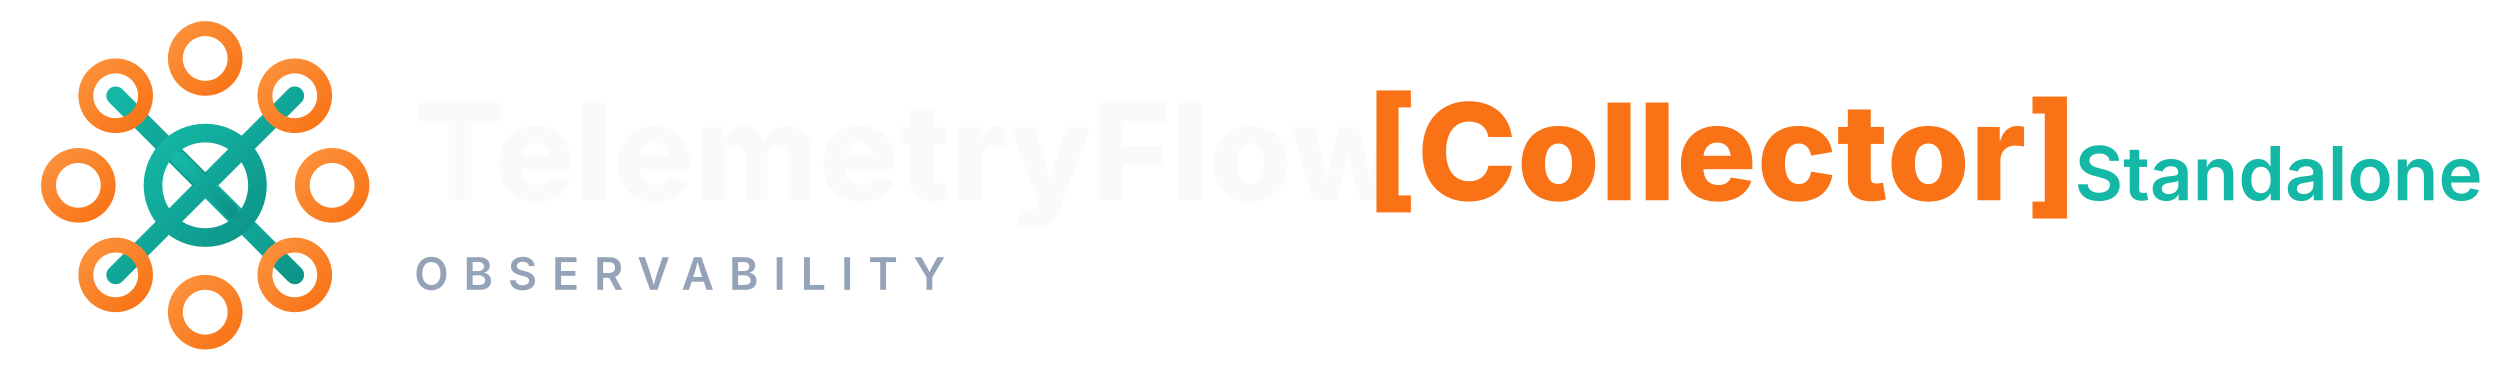
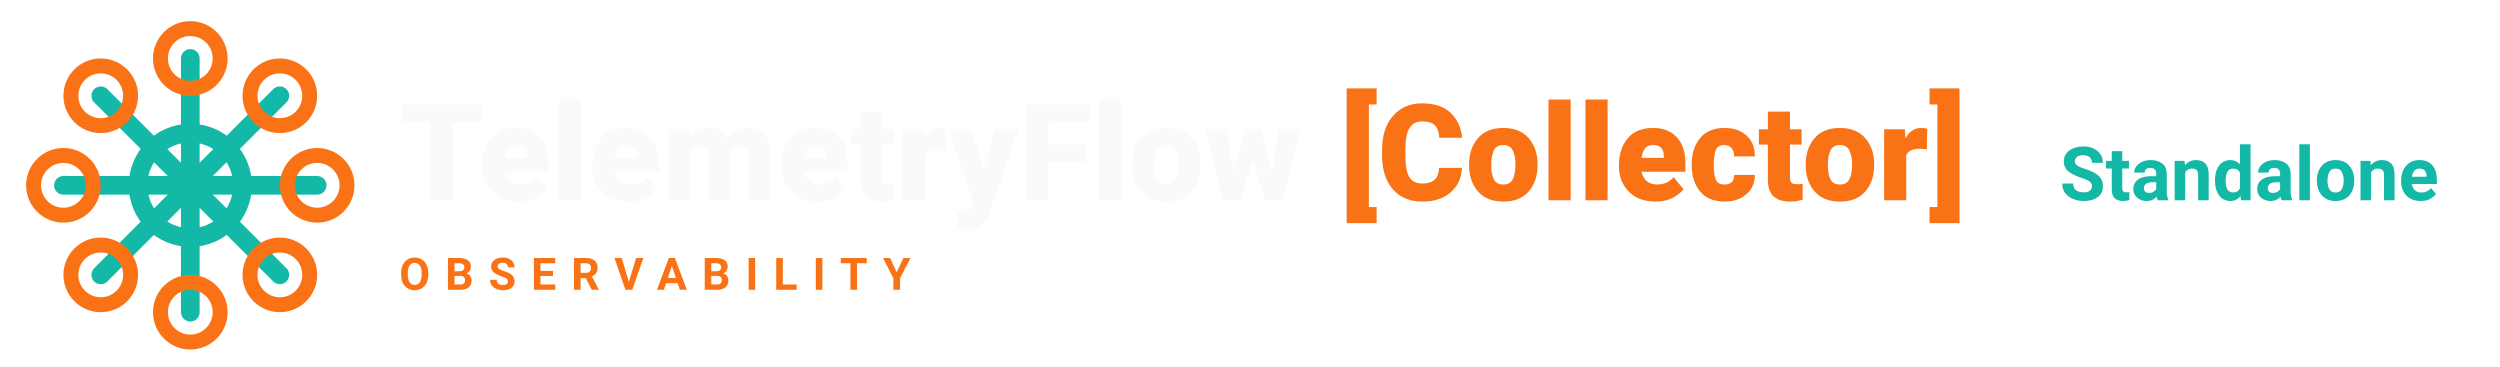
- <svg xmlns="http://www.w3.org/2000/svg" width="2010" height="295" viewBox="0 0 670 97">
-   <defs>
-     <linearGradient id="teal" x1="0%" y1="0%" x2="100%" y2="100%">
-       <stop offset="0%" stop-color="#14b8a6" />
-       <stop offset="100%" stop-color="#0d9488" />
-     </linearGradient>
-     <linearGradient id="coral" x1="0%" y1="0%" x2="100%" y2="100%">
-       <stop offset="0%" stop-color="#fb923c" />
-       <stop offset="100%" stop-color="#f97316" />
-     </linearGradient>
-   </defs>
-   <g transform="translate(11,5)">
+ <svg xmlns="http://www.w3.org/2000/svg" viewBox="0 0 670 97" width="2010" height="295">
+   <g transform="translate(7,5)">
    <g id="icon">
-       <line x1="44" y1="44" x2="44" y2="10" stroke="url(#teal)" stroke-width="5" stroke-linecap="round" />
-       <line x1="44" y1="44" x2="68" y2="20" stroke="url(#teal)" stroke-width="5" stroke-linecap="round" />
-       <line x1="44" y1="44" x2="78" y2="44" stroke="url(#teal)" stroke-width="5" stroke-linecap="round" />
-       <line x1="44" y1="44" x2="68" y2="68" stroke="url(#teal)" stroke-width="5" stroke-linecap="round" />
-       <line x1="44" y1="44" x2="44" y2="78" stroke="url(#teal)" stroke-width="5" stroke-linecap="round" />
-       <line x1="44" y1="44" x2="20" y2="68" stroke="url(#teal)" stroke-width="5" stroke-linecap="round" />
-       <line x1="44" y1="44" x2="10" y2="44" stroke="url(#teal)" stroke-width="5" stroke-linecap="round" />
-       <line x1="44" y1="44" x2="20" y2="20" stroke="url(#teal)" stroke-width="5" stroke-linecap="round" />
-       <circle cx="44" cy="10" r="8" fill="none" stroke="url(#coral)" stroke-width="4" />
-       <circle cx="68" cy="20" r="8" fill="none" stroke="url(#coral)" stroke-width="4" />
-       <circle cx="78" cy="44" r="8" fill="none" stroke="url(#coral)" stroke-width="4" />
-       <circle cx="68" cy="68" r="8" fill="none" stroke="url(#coral)" stroke-width="4" />
-       <circle cx="44" cy="78" r="8" fill="none" stroke="url(#coral)" stroke-width="4" />
-       <circle cx="20" cy="68" r="8" fill="none" stroke="url(#coral)" stroke-width="4" />
-       <circle cx="10" cy="44" r="8" fill="none" stroke="url(#coral)" stroke-width="4" />
-       <circle cx="20" cy="20" r="8" fill="none" stroke="url(#coral)" stroke-width="4" />
-       <circle cx="44" cy="44" r="14" fill="none" stroke="url(#teal)" stroke-width="5" />
-       <line x1="37" y1="37" x2="51" y2="51" stroke="url(#teal)" stroke-width="4" stroke-linecap="round" />
-       <line x1="51" y1="37" x2="37" y2="51" stroke="url(#teal)" stroke-width="4" stroke-linecap="round" />
+       <g stroke="#14b8a6" stroke-width="5" stroke-linecap="round">
+         <line x1="44" y1="44" x2="44" y2="10" />
+         <line x1="44" y1="44" x2="68" y2="20" />
+         <line x1="44" y1="44" x2="78" y2="44" />
+         <line x1="44" y1="44" x2="68" y2="68" />
+         <line x1="44" y1="44" x2="44" y2="78" />
+         <line x1="44" y1="44" x2="20" y2="68" />
+         <line x1="44" y1="44" x2="10" y2="44" />
+         <line x1="44" y1="44" x2="20" y2="20" />
+       </g>
+       <g fill="none" stroke="#f97316" stroke-width="4">
+         <circle cx="44" cy="10" r="8" />
+         <circle cx="68" cy="20" r="8" />
+         <circle cx="78" cy="44" r="8" />
+         <circle cx="68" cy="68" r="8" />
+         <circle cx="44" cy="78" r="8" />
+         <circle cx="20" cy="68" r="8" />
+         <circle cx="10" cy="44" r="8" />
+         <circle cx="20" cy="20" r="8" />
+       </g>
+       <circle cx="44" cy="44" r="14" fill="none" stroke="#14b8a6" stroke-width="5" />
+       <line x1="37" y1="37" x2="51" y2="51" stroke="#14b8a6" stroke-width="4" stroke-linecap="round" />
+       <line x1="51" y1="37" x2="37" y2="51" stroke="#14b8a6" stroke-width="4" stroke-linecap="round" />
    </g>
-     <text x="100" y="48" font-family="system-ui, -apple-system, BlinkMacSystemFont, 'Segoe UI', sans-serif" font-size="36" font-weight="800" fill="#f8fafc">TelemetryFlow</text>
-     <text x="355" y="48" font-family="system-ui, -apple-system, BlinkMacSystemFont, 'Segoe UI', sans-serif" font-size="36" font-weight="800" fill="#f97316">[Collector]</text>
-     <text x="545" y="48" font-family="system-ui, -apple-system, BlinkMacSystemFont, 'Segoe UI', sans-serif" font-size="20" font-weight="600" fill="#14b8a6">Standalone</text>
-     <text x="100" y="72" font-family="system-ui, -apple-system, BlinkMacSystemFont, 'Segoe UI', sans-serif" font-size="12" font-weight="600" fill="#94a3b8" letter-spacing="4">OBSERVABILITY</text>
+     <text x="100" y="48" font-family="system-ui,-apple-system,BlinkMacSystemFont,Roboto,sans-serif" font-size="36" font-weight="800" fill="#f8fafc">TelemetryFlow</text>
+     <text x="352" y="48" font-family="system-ui,-apple-system,BlinkMacSystemFont,Roboto,sans-serif" font-size="36" font-weight="800" fill="#f97316">[Collector]</text>
+     <text x="545" y="48" font-family="system-ui,-apple-system,BlinkMacSystemFont,Roboto,sans-serif" font-size="20" font-weight="600" fill="#14b8a6">Standalone</text>
+     <text x="100" y="72" font-family="system-ui,-apple-system,BlinkMacSystemFont,Roboto,sans-serif" font-size="12" font-weight="600" fill="#f97316" letter-spacing="4">OBSERVABILITY</text>
  </g>
</svg>
